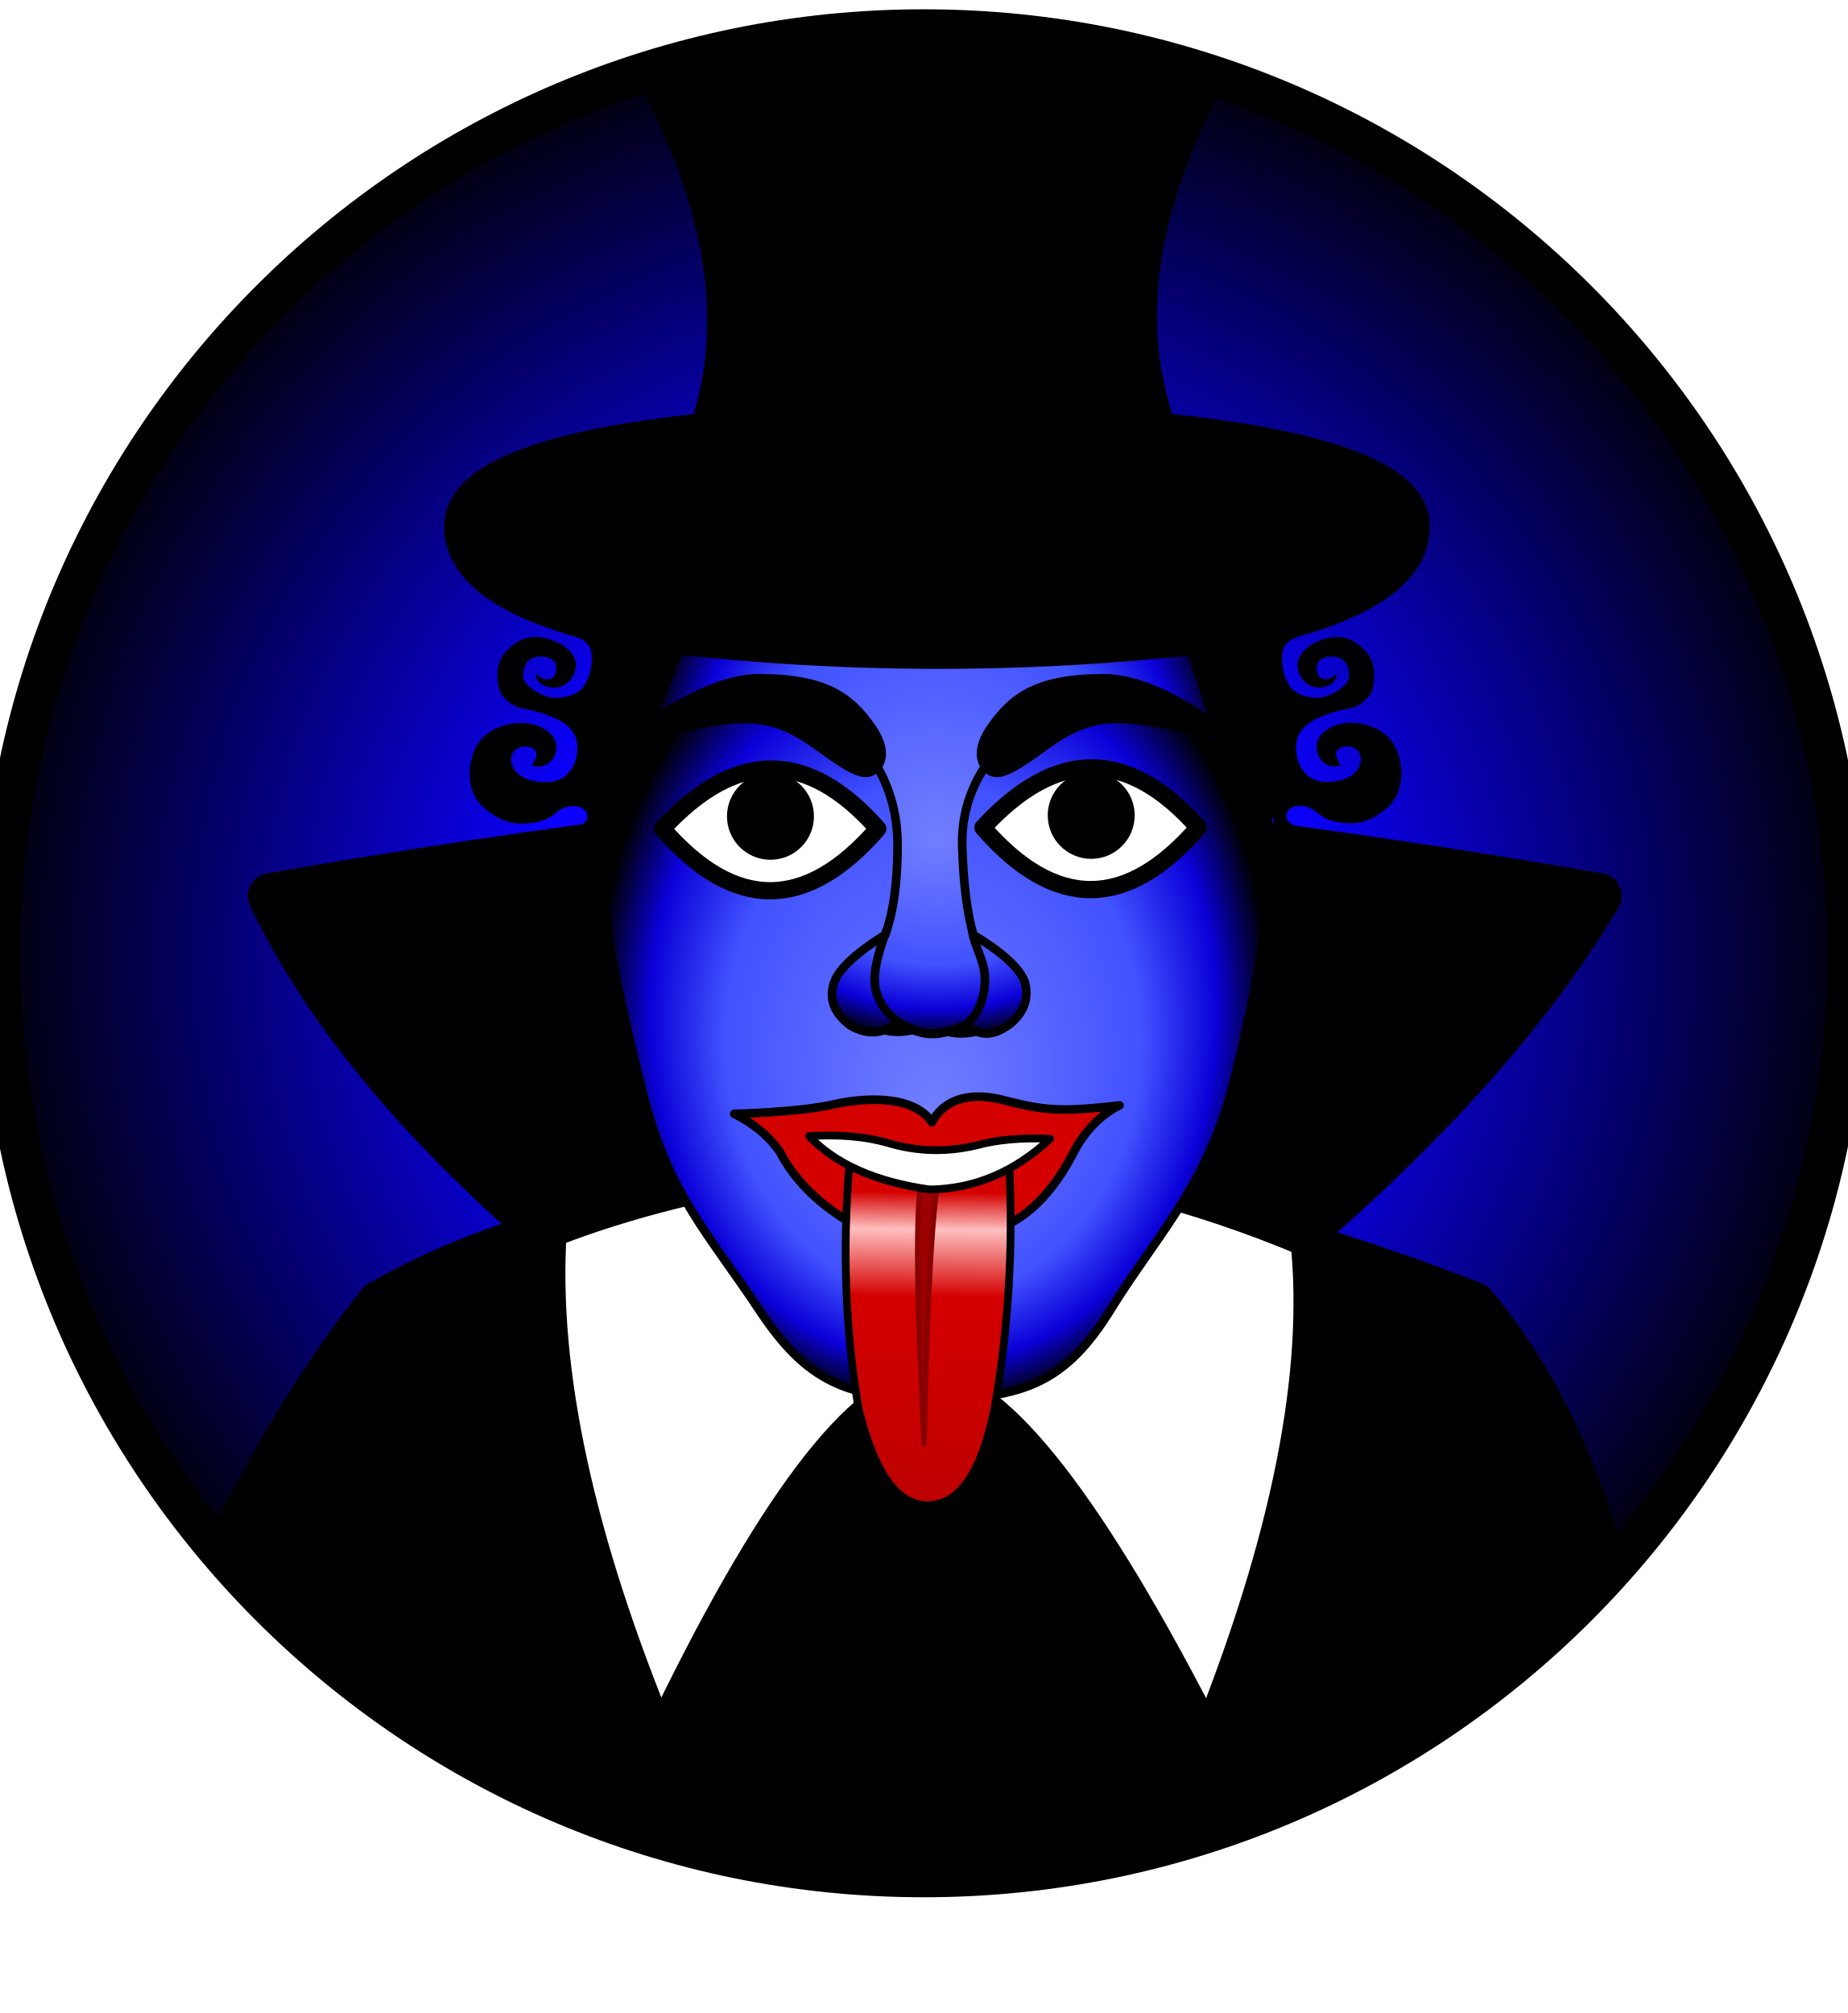
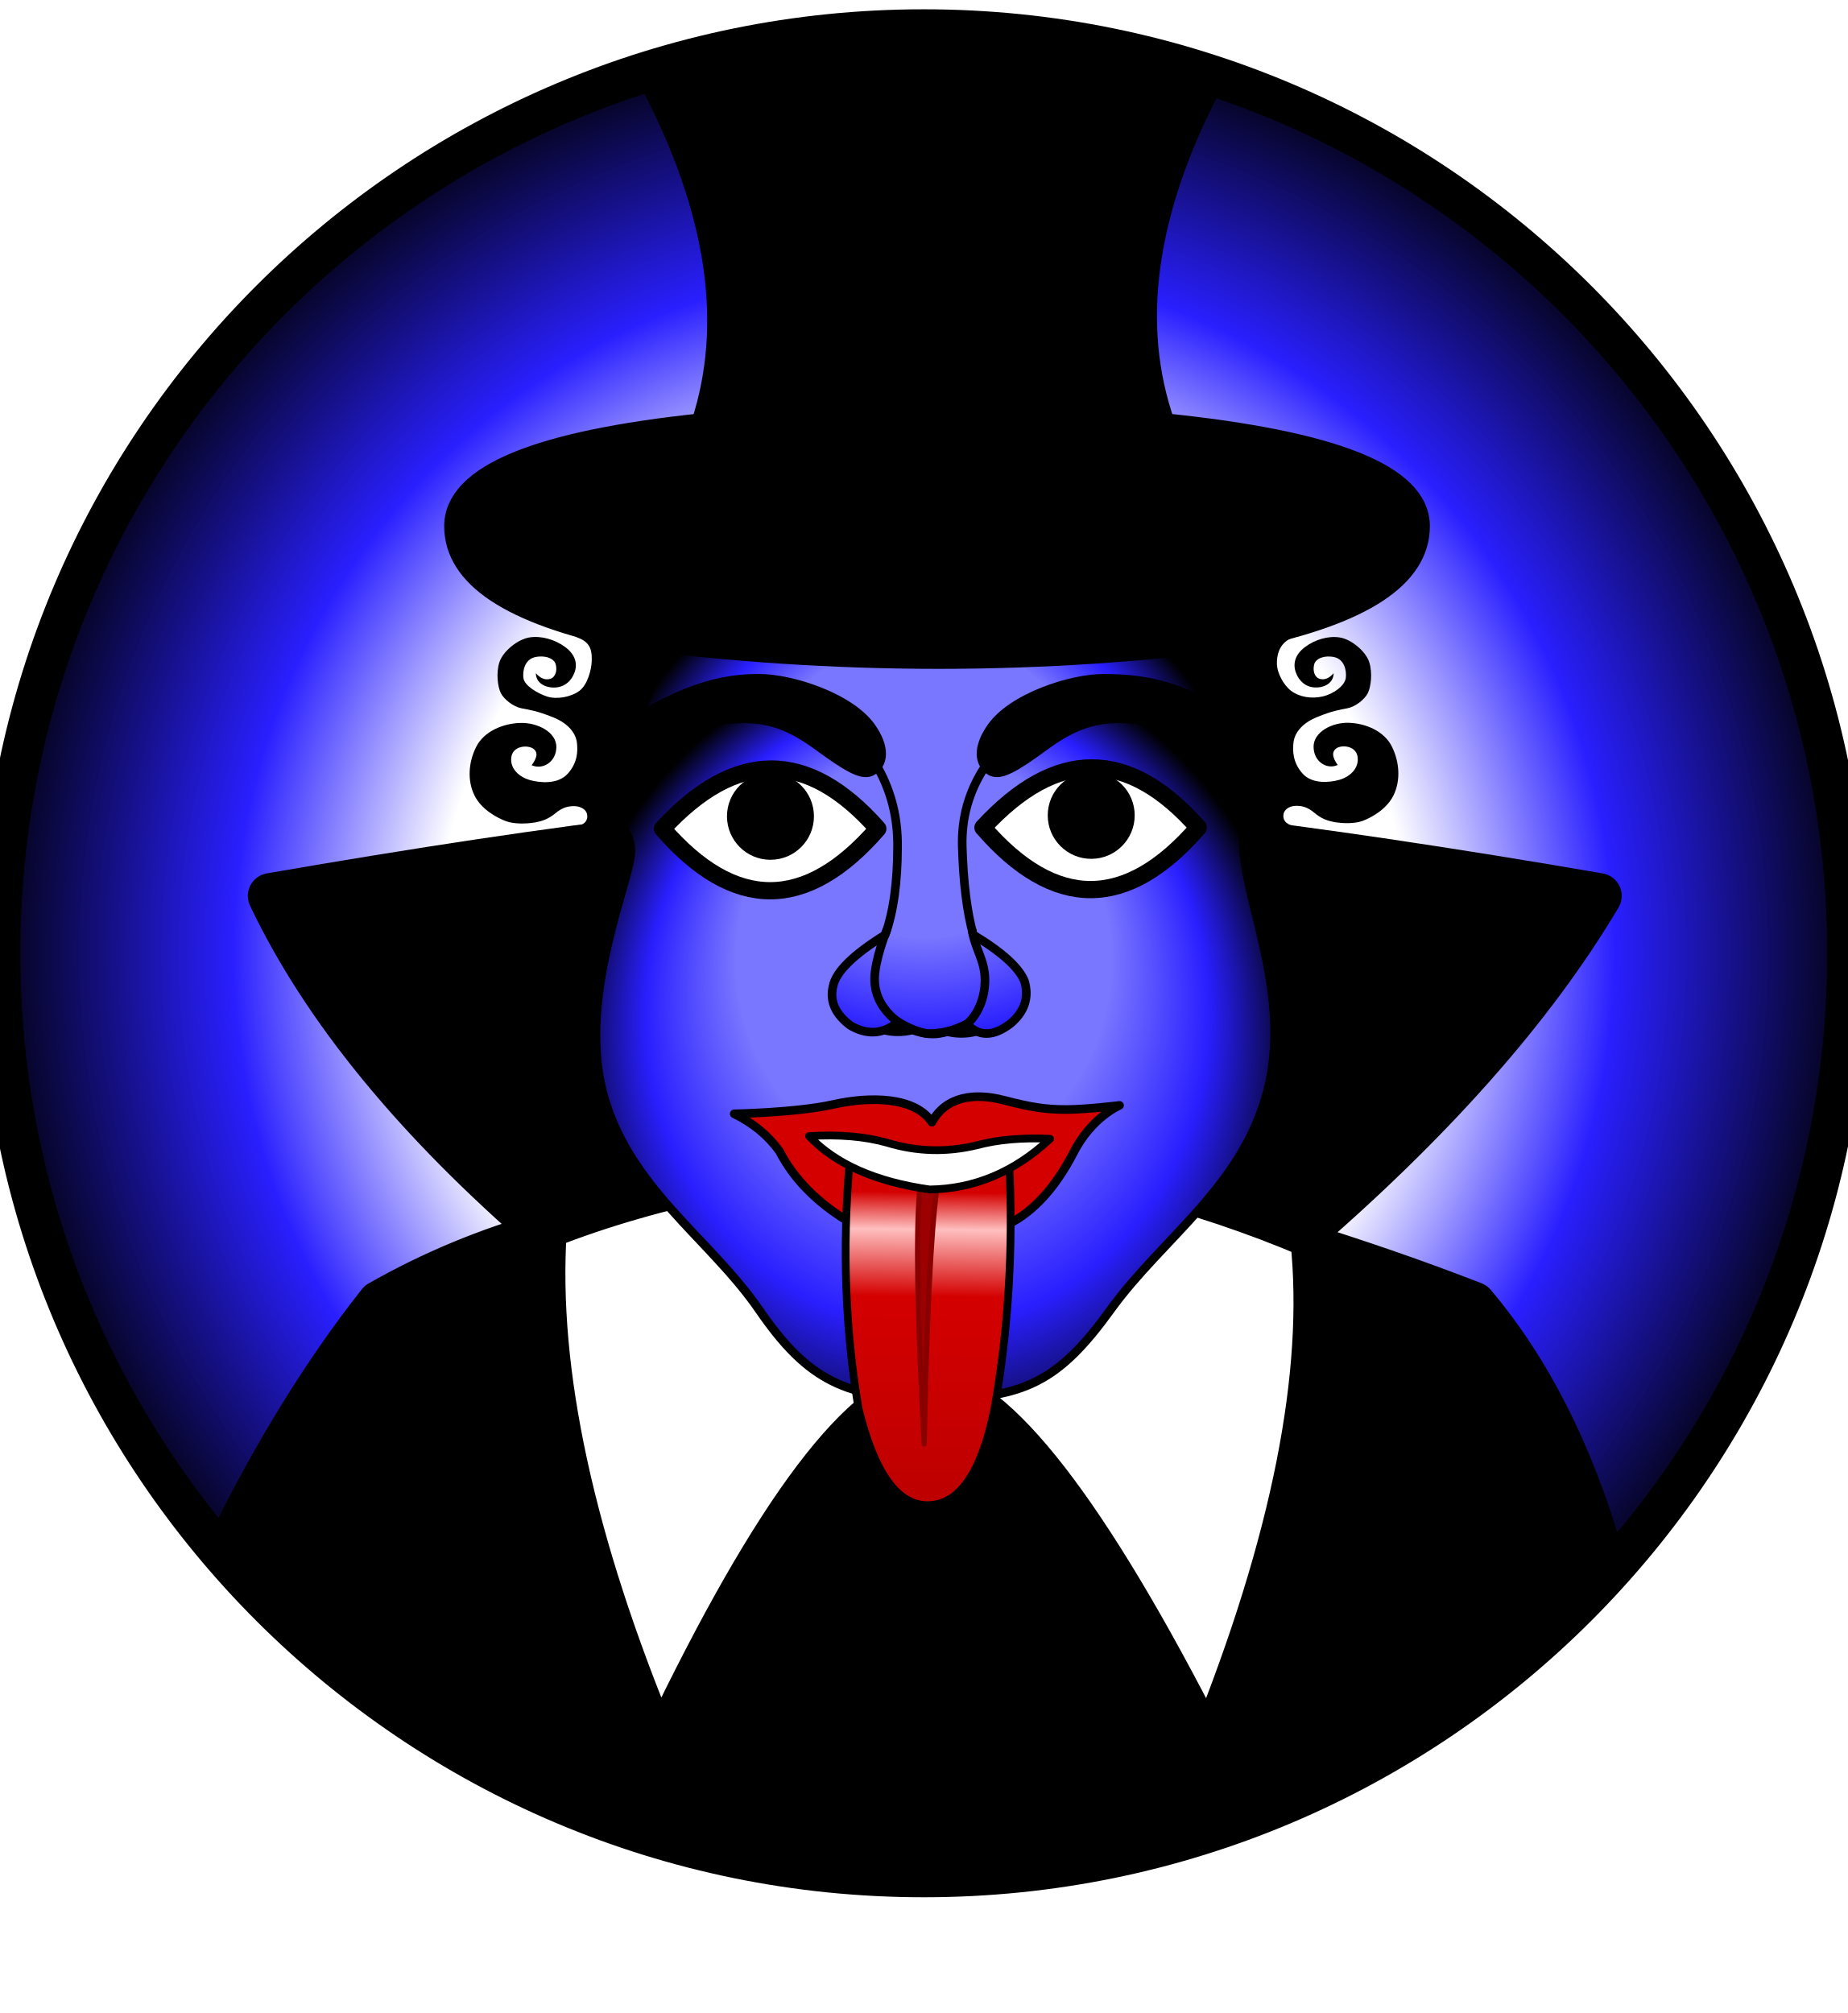
<svg xmlns="http://www.w3.org/2000/svg" width="100%" height="100%" version="1.1" style="stroke-linecap: round; stroke-linejoin: round;" viewBox="-1865.488 -133.194 2143.355 2335.417">
-   <defs id="SvgjsDefs1194">
+   <defs id="SvgjsDefs1727">
    <linearGradient id="SvgjsLinearGradient54467" x1="0" y1="-0.085" x2="-0.007" y2="1.072">
      <stop id="SvgjsStop54468" stop-opacity="1" stop-color="#ce0000" offset="0" />
      <stop id="SvgjsStop54469" stop-opacity="1" stop-color="#d40000" offset="0.145" />
      <stop id="SvgjsStop54470" stop-opacity="1" stop-color="#ffbfbf" offset="0.239" />
      <stop id="SvgjsStop54471" stop-opacity="1" stop-color="#d40000" offset="0.408" />
      <stop id="SvgjsStop54472" stop-opacity="1" stop-color="#ba0000" offset="1" />
    </linearGradient>
-     <radialGradient id="SvgjsRadialGradient64869" spreadMethod="pad" r="0.501" fx="0.496" fy="0.654" cx="0.497" cy="0.509">
-       <stop id="SvgjsStop122794" stop-opacity="1" stop-color="#727fff" offset="0" />
-       <stop id="SvgjsStop122795" stop-opacity="1" stop-color="#4152ff" offset="0.624" />
-       <stop id="SvgjsStop122796" stop-opacity="1" stop-color="#0a00d8" offset="0.847" />
-       <stop id="SvgjsStop122797" stop-opacity="1" stop-color="#000000" offset="1" />
+     <radialGradient id="SvgjsRadialGradient64869" spreadMethod="pad" r="0.545" fx="0.471" fy="0.285" cx="0.491" cy="0.568">
+       <stop id="SvgjsStop64499" stop-opacity="1" stop-color="#7976ff" offset="0.502" />
+       <stop id="SvgjsStop64500" stop-opacity="1" stop-color="#291fff" offset="0.753" />
+       <stop id="SvgjsStop64501" stop-opacity="1" stop-color="#000000" offset="1" />
    </radialGradient>
    <radialGradient id="SvgjsRadialGradient2819" spreadMethod="pad" r="0.521" fx="0.5" fy="0.5" cx="0.5" cy="0.5">
-       <stop id="SvgjsStop35818" stop-opacity="1" stop-color="#0b00fe" offset="0.408" />
-       <stop id="SvgjsStop35819" stop-opacity="1" stop-color="#000000" offset="1" />
+       <stop id="SvgjsStop25718" stop-opacity="1" stop-color="#ffffff" offset="0.514" />
+       <stop id="SvgjsStop25719" stop-opacity="1" stop-color="#291fff" offset="0.729" />
+       <stop id="SvgjsStop25720" stop-opacity="1" stop-color="#000000" offset="1" />
+     </radialGradient>
+     <radialGradient id="SvgjsRadialGradient64068" r="0.523" fx="0.481" fy="0.452" cx="0.481" cy="0.664">
+       <stop id="SvgjsStop64069" stop-opacity="1" stop-color="#7976ff" offset="0.51" />
+       <stop id="SvgjsStop64070" stop-opacity="1" stop-color="#291fff" offset="0.753" />
+       <stop id="SvgjsStop64071" stop-opacity="1" stop-color="#000000" offset="1" />
    </radialGradient>
  </defs>
  <circle id="SvgjsCircle1296" r="1071.678" cx="0" cy="0" style="stroke: rgb(0, 0, 0); stroke-opacity: 1; stroke-width: 47; fill: url(&quot;#SvgjsRadialGradient2819&quot;); fill-opacity: 1;" data-fill="#f2ff29" transform="matrix(1,0,0,1,-793.8103,972.7687)" />
-   <path id="P-16-d84e4b" d="M-1403.909 1836.004C-1483.531 1778.796 -1537.516 1722.225 -1594.372 1651.462C-1545.973 1554.385 -1489.481 1460.622 -1424.895 1378.944Q-1334.668 1327.386 -1230.637 1298.003Q-1458.352 1101.84 -1551.489 906.219Q-1031.61 815.964 -784.351 815.964Q-535.153 815.964 -10.616 906.219Q-126.621 1101.84 -366.756 1307.474Q-255.047 1341.846 -156.309 1380.321C-91.676 1456.912 -42.316 1554.666 -8.23 1673.583C-31.812 1701.099 -103.636 1770.314 -197.388 1840.389Q-780.211 2202.224 -1403.909 1836.004 " style="stroke: rgb(0, 0, 0); stroke-opacity: 1; stroke-width: 53; fill: rgb(0, 0, 0); fill-opacity: 1;" transform="matrix(1,0,0,1,4.547473508864641e-13,1.1368683772161603e-13)" />
+   <path id="P-16-d84e4b" d="M-1403.909 1836.004C-1483.531 1778.796 -1537.516 1722.225 -1594.372 1651.462C-1545.973 1554.385 -1489.481 1460.622 -1424.895 1378.944Q-1334.668 1327.386 -1230.637 1298.003Q-1458.352 1101.84 -1551.489 906.219Q-1031.61 815.964 -784.351 815.964Q-535.153 815.964 -10.616 906.219Q-126.621 1101.84 -366.756 1307.474Q-255.047 1341.846 -156.309 1380.321C-91.676 1456.912 -42.316 1554.666 -8.23 1673.583C-31.812 1701.099 -103.636 1770.314 -197.388 1840.389Q-780.211 2202.224 -1403.909 1836.004 " style="stroke: rgb(0, 0, 0); stroke-opacity: 1; stroke-width: 53; fill: rgb(0, 0, 0); fill-opacity: 1;" transform="matrix(1,0,0,1,0,-9.094947017729282e-13)" />
  <path id="P-58-a80c98" d="M-737.733 1199.286Q-512.044 1223.362 -320.019 1304.962Q-295.334 1537.698 -435.694 1886.669Q-640.225 1483.974 -757.639 1471.277Q-877.537 1479.302 -1071.905 1886.669Q-1216.487 1538.99 -1200.433 1294.349Q-1017.06 1222.121 -737.734 1199.286 " style="stroke: rgb(0, 0, 0); stroke-opacity: 1; stroke-width: 41; fill: rgb(255, 255, 255); fill-opacity: 1;" transform="matrix(1,0,0,1,-28.0271,0.0001220703)" />
-   <path id="P-fa-cb4c35" d="M-786.732 574.885S-1066.378 472.421 -1116.037 615.07S-1166.519 809.621 -1166.519 874.119S-1146.54 1028.601 -1118.307 1140.178S-1040.153 1302.76 -985.049 1386.109S-883.43 1489.721 -780.496 1489.721S-628.341 1469.459 -576.939 1386.109S-465.536 1242.32 -436.7 1130.743S-394.314 938.617 -394.314 874.119S-389.479 757.72 -444.972 614.52 " style="stroke: rgb(0, 0, 0); stroke-opacity: 1; stroke-width: 10; fill: url(&quot;#SvgjsRadialGradient64869&quot;); fill-opacity: 1;" transform="matrix(1,0,0,1,4.547473508864641e-13,1.1368683772161603e-13)" />
-   <ellipse id="E-9f-915f4f" rx="18.31" ry="36.62" cx="0" cy="0" style="stroke: rgb(0, 0, 0); stroke-opacity: 1; stroke-width: 0; fill: rgb(0, 0, 0); fill-opacity: 1;" transform="matrix(5.204170427930421e-18,1,-1,5.204170427930421e-18,-750.0471,1052.388)" />
-   <ellipse id="E-9f-915f4f" rx="18.013" ry="36.025" cx="0" cy="0" style="stroke: rgb(0, 0, 0); stroke-opacity: 1; stroke-width: 0; fill: rgb(0, 0, 0); fill-opacity: 1;" transform="matrix(5.204170427930421e-18,1,-1,5.204170427930421e-18,-823.705,1050.84)" />
-   <path id="P-70-faa7e4" d="M-64.068 4485.216Q5.72 4305.941 38.429 4219.839Q252.105 4175.619 502.327 4227.36Q533.449 4316.361 600.27 4525.852Q492.455 4423.418 400.442 4467.514Q293.179 4533.575 295.769 4631.77Q297.638 4694.989 308.586 4734.364Q358.822 4764.632 368.116 4788.492Q376.224 4816.947 351.424 4837.614Q321.752 4860.053 301.264 4837.886Q275.663 4849.934 260.807 4849.396Q244.189 4849.22 219.909 4836.64Q194.894 4856.29 166.129 4839.652Q139.743 4820 145.821 4794.302Q150.417 4769.104 206.401 4734.364Q220.649 4694.989 220.741 4631.77Q221.529 4533.575 130.304 4467.514Q59.189 4412.541 -64.068 4485.216 " style="stroke: rgb(0, 0, 0); stroke-opacity: 1; stroke-width: 10; fill: url(&quot;#SvgjsRadialGradient64869&quot;); fill-opacity: 1;" data-fill="url(&quot;#SvgjsRadialGradient3744&quot;)" transform="matrix(1,0,0,1,-1044.94,-3783.014)" />
-   <path id="P-2a-bff9dc" d="M816.603 4499.704S913.233 4410.052 992.023 4410.053S1101.118 4432.623 1126.53 4468.796S1134.113 4525.787 1121.201 4529.106S1091.814 4522.966 1058.239 4498.396S995.663 4460.665 942.469 4470.18S848.52 4481.973 816.603 4499.705 " style="stroke: rgb(0, 0, 0); stroke-opacity: 1; stroke-width: 0; fill: rgb(0, 0, 0); fill-opacity: 1;" transform="matrix(1,0,0,1,-1977.091,-3761.343)" />
-   <g id="G-a7-4077c1" transform="matrix(1,0,0,1,2.159435,1.1368683772161603e-13)">
+   <path id="P-fa-cb4c35" d="M-777.79 629.812L-1159.24 612.16S-1175.767 700.995 -1169.34 761.537S-1133.535 822.079 -1133.535 854.328S-1194.918 1020.585 -1166.685 1132.162S-1042.352 1302.76 -985.049 1386.109S-883.43 1489.721 -780.496 1489.721S-637.137 1469.459 -576.939 1386.109S-423.756 1243.739 -394.92 1132.162S-422.9 910.03 -422.9 845.532S-348.345 742.683 -403.838 599.483 " style="stroke: rgb(0, 0, 0); stroke-opacity: 1; stroke-width: 10; fill: url(&quot;#SvgjsRadialGradient64869&quot;); fill-opacity: 1;" transform="matrix(1,0,0,1,0,-1.3642420526593924e-12)" />
+   <ellipse id="E-9f-915f4f" rx="18.31" ry="36.62" cx="0" cy="0" style="stroke: rgb(0, 0, 0); stroke-opacity: 1; stroke-width: 0; fill: rgb(0, 0, 0); fill-opacity: 1;" transform="matrix(5.20417042793042e-18,1,-1,5.20417042793042e-18,-750.0471,1052.388)" />
+   <ellipse id="E-9f-915f4f" rx="18.013" ry="36.025" cx="0" cy="0" style="stroke: rgb(0, 0, 0); stroke-opacity: 1; stroke-width: 0; fill: rgb(0, 0, 0); fill-opacity: 1;" transform="matrix(5.20417042793042e-18,1,-1,5.20417042793042e-18,-823.705,1050.84)" />
+   <path id="P-70-faa7e4" d="M-89.385 4507.333Q-19.598 4328.058 38.429 4219.839Q252.105 4175.619 502.327 4227.36Q552.871 4305.795 619.691 4515.287Q511.876 4412.852 400.442 4467.514Q293.179 4533.575 295.769 4631.77Q297.638 4694.989 308.586 4734.364Q358.822 4764.632 368.116 4788.492Q376.224 4816.947 351.424 4837.614Q321.752 4860.053 301.264 4837.886Q275.663 4849.934 260.807 4849.396Q244.189 4849.22 219.909 4836.64Q194.894 4856.29 166.129 4839.652Q139.743 4820 145.821 4794.302Q150.417 4769.104 206.401 4734.364Q220.649 4694.989 220.741 4631.77Q221.529 4533.575 130.304 4467.514Q33.872 4434.658 -89.385 4507.333 " style="stroke: rgb(0, 0, 0); stroke-opacity: 1; stroke-width: 10; fill: url(&quot;#SvgjsRadialGradient64068&quot;); fill-opacity: 1;" data-fill="url(&quot;#SvgjsRadialGradient3744&quot;)" transform="matrix(1,0,0,1,-1044.94,-3783.014)" />
+   <path id="P-2a-bff9dc" d="M816.603 4499.704S830.91 4464.001 874.765 4441.588S952.628 4410.052 992.023 4410.053S1101.118 4432.623 1126.53 4468.796S1134.113 4525.787 1121.201 4529.106S1091.814 4522.966 1058.239 4498.396S995.663 4460.665 942.469 4470.18S865.109 4485.29 816.603 4499.705 " style="stroke: rgb(0, 0, 0); stroke-opacity: 1; stroke-width: 0; fill: rgb(0, 0, 0); fill-opacity: 1;" transform="matrix(1,0,0,1,-1977.091,-3761.343)" />
+   <g id="G-a7-4077c1" transform="matrix(1,0,0,1,2.159435,-1.8189894035458565e-12)">
    <path id="P-7f-fb1aec" d="M350.861 4622.1Q478.473 4483.628 600.654 4622.1Q475.757 4766.002 350.861 4622.1 " style="stroke: rgb(0, 0, 0); stroke-opacity: 1; stroke-width: 20; fill: rgb(255, 255, 255); fill-opacity: 1;" transform="matrix(1,0,0,1,-1449.949,-3793.848)" />
    <circle id="C-47-b7c96b" r="50.446" cx="0" cy="0" style="stroke: rgb(0, 0, 0); stroke-opacity: 1; stroke-width: 0; fill: rgb(0, 0, 0); fill-opacity: 1;" transform="matrix(1,0,0,1,-973.8147,813.86)" />
  </g>
-   <g id="G-23-042f56" transform="matrix(1,0,0,1,-8.637722,1.1368683772161603e-13)">
+   <g id="G-23-042f56" transform="matrix(1,0,0,1,-8.637722,-1.8189894035458565e-12)">
    <path id="P-7f-fb1aec" d="M350.861 4622.1Q478.473 4483.628 600.654 4622.1Q475.757 4766.002 350.861 4622.1 " style="stroke: rgb(0, 0, 0); stroke-opacity: 1; stroke-width: 20; fill: rgb(255, 255, 255); fill-opacity: 1;" transform="matrix(1,0,0,1,-1067.361,-3795.181)" />
    <circle id="C-47-b7c96b" r="50.446" cx="0" cy="0" style="stroke: rgb(0, 0, 0); stroke-opacity: 1; stroke-width: 0; fill: rgb(0, 0, 0); fill-opacity: 1;" transform="matrix(1,0,0,1,-590.9041,812.7618)" />
  </g>
-   <path id="P-2a-bff9dc" d="M1139.418 4499.704S1042.788 4410.052 963.999 4410.053S854.904 4432.623 829.491 4468.796S821.909 4525.787 834.821 4529.106S864.208 4522.966 897.783 4498.396S960.358 4460.665 1013.552 4470.18S1107.502 4481.973 1139.418 4499.705 " style="stroke: rgb(0, 0, 0); stroke-opacity: 1; stroke-width: 0; fill: rgb(0, 0, 0); fill-opacity: 1;" transform="matrix(1,0,0,1,-1548.965,-3761.343)" />
-   <path id="P-22-322853" d="M-836.747 945.737S-850.736 980.222 -850.856 1002.526S-838.24 1040.07 -829.119 1048.059S-798.636 1066.01 -786.875 1066.01S-750.137 1061.604 -740.983 1052.397S-722.707 1026.013 -722.793 1003.452S-734.695 966.64 -737.697 946.102 " style="stroke: rgb(0, 0, 0); stroke-opacity: 1; stroke-width: 10; fill: rgb(0, 0, 0); fill-opacity: 0;" transform="matrix(1,0,0,1,4.547473508864641e-13,1.1368683772161603e-13)" />
+   <path id="P-2a-bff9dc" d="M1139.418 4499.704S1130.876 4465.65 1087.021 4440.752S1003.394 4410.052 963.999 4410.053S854.904 4432.623 829.491 4468.796S821.909 4525.787 834.821 4529.106S864.208 4522.966 897.783 4498.396S960.358 4460.665 1013.552 4470.18S1076.843 4481.143 1124.503 4497.219 " style="stroke: rgb(0, 0, 0); stroke-opacity: 1; stroke-width: 0; fill: rgb(0, 0, 0); fill-opacity: 1;" transform="matrix(1,0,0,1,-1548.965,-3761.343)" />
+   <path id="P-22-322853" d="M-836.747 945.737S-850.736 980.222 -850.856 1002.526S-838.24 1040.07 -829.119 1048.059S-798.636 1066.01 -786.875 1066.01S-750.137 1061.604 -740.983 1052.397S-722.707 1026.013 -722.793 1003.452S-734.695 966.64 -737.697 946.102 " style="stroke: rgb(0, 0, 0); stroke-opacity: 1; stroke-width: 10; fill: rgb(0, 0, 0); fill-opacity: 0;" transform="matrix(1,0,0,1,0,-1.8189894035458565e-12)" />
  <path id="P-82-d81839" d="M1003.94 4929.946S1076.521 4928.615 1119.011 4919.047C1161.501 4909.479 1213.886 4910.096 1233.263 4939.728C1249.484 4909.403 1283.061 4905.362 1316.385 4914.04S1366.005 4924.963 1389.153 4924.963S1450.985 4920.178 1450.985 4920.178S1418.192 4933.682 1396.972 4976.121Q1366.018 5035.41 1322.65 5057.672Q1267.653 5079 1223.749 5080.641Q1186.501 5077.649 1136.282 5054.743Q1081.145 5021.323 1056.358 4973.137Q1036.504 4945.834 1003.94 4929.946 " style="stroke: rgb(0, 0, 0); stroke-opacity: 1; stroke-width: 10; fill: rgb(212, 0, 0); fill-opacity: 1;" transform="matrix(1,0,0,1,-2017.667,-3770.919)" />
-   <path id="P-9f-217f26" d="M-879.975 1216.218Q-879.975 1216.218 -694.681 1216.218Q-687.342 1363.06 -711.816 1501.436Q-734.345 1613.062 -789.502 1613.062Q-841.988 1613.062 -869.403 1501.436Q-892.609 1364.841 -879.975 1216.218 " style="stroke: rgb(0, 0, 0); stroke-opacity: 1; stroke-width: 9; fill: url(&quot;#SvgjsLinearGradient54467&quot;); fill-opacity: 1;" data-fill="#d40000" transform="matrix(1,0,0,1,4.547473508864641e-13,1.1368683772161603e-13)" />
-   <path id="P-4c-a47e26" d="M-778.889 1247.546Q-789.043 1325.167 -793.271 1542.095Q-805.283 1323.024 -798.608 1248.246 " style="stroke: rgb(136, 0, 0); stroke-opacity: 1; stroke-width: 6; fill: rgb(156, 0, 0); fill-opacity: 1;" transform="matrix(1,0,0,1,4.547473508864641e-13,-3.410605131648481e-13)" />
+   <path id="P-9f-217f26" d="M-879.975 1216.218Q-879.975 1216.218 -694.681 1216.218Q-687.342 1363.06 -711.816 1501.436Q-734.345 1613.062 -789.502 1613.062Q-841.988 1613.062 -869.403 1501.436Q-892.609 1364.841 -879.975 1216.218 " style="stroke: rgb(0, 0, 0); stroke-opacity: 1; stroke-width: 9; fill: url(&quot;#SvgjsLinearGradient54467&quot;); fill-opacity: 1;" data-fill="#d40000" transform="matrix(1,0,0,1,0,-2.2737367544323206e-12)" />
+   <path id="P-4c-a47e26" d="M-778.889 1247.546Q-789.043 1325.167 -793.271 1542.095Q-805.283 1323.024 -798.608 1248.246 " style="stroke: rgb(136, 0, 0); stroke-opacity: 1; stroke-width: 6; fill: rgb(156, 0, 0); fill-opacity: 1;" transform="matrix(1,0,0,1,9.094947017729282e-13,-2.7284841053187847e-12)" />
  <path id="P-76-a077b6" d="M159.565 4922.86Q211.78 4919.623 250.464 4930.607Q301.575 4946.141 354.05 4933.519Q390.62 4923.676 439.249 4925.988Q377.204 4983.774 299.454 4984.768Q205.606 4971.475 159.565 4922.86 " style="stroke: rgb(0, 0, 0); stroke-opacity: 1; stroke-width: 9; fill: rgb(255, 255, 255); fill-opacity: 1;" transform="matrix(1,0,0,1,-1086.473,-3737.966)" />
-   <path id="P-5b-4ce967" d="M-1211.987 569.459S-1215.507 586.573 -1230.259 592.478S-1244.957 609.987 -1244.653 619.462S-1239.994 646.469 -1230.596 653.556S-1205.024 663.743 -1193.929 660.001S-1168.391 647.305 -1167.236 638.685S-1168.957 617.135 -1180.238 614.499S-1202.087 615.715 -1203.917 622.9S-1203.606 637.846 -1197.464 639.615S-1186.071 638.432 -1181.363 633.102C-1181.405 644.732 -1192.498 650.136 -1203.147 649.612S-1221.698 642.154 -1225.265 631.963S-1225.922 611.231 -1214.449 602.644S-1187.643 589.486 -1174.194 591.608S-1144.091 607.645 -1140.054 620.193S-1138.072 648.884 -1141.636 656.087S-1155.642 671.81 -1165.243 673.716S-1182.079 676.487 -1200.468 683.904S-1226.669 703.089 -1227.881 713.257S-1228.644 736.665 -1217.535 749.314S-1185.959 760.007 -1174.602 756.751S-1151.701 744.054 -1153.503 730.33S-1172.399 716.01 -1178.39 720.402S-1182.475 731.339 -1176.581 739.58C-1189.155 745.183 -1204.29 735.943 -1204.597 718.713S-1183.481 690.002 -1163.685 690.61S-1122.605 700.365 -1113.767 718.148S-1103.464 757.068 -1111.602 774.236S-1138.517 800.995 -1147.806 804.445S-1171.262 807.413 -1180.464 805.768S-1196.324 801.221 -1203.654 795.057S-1216.8 787.093 -1223.938 786.919S-1238.092 790.023 -1239.394 796.227S-1237.771 808.08 -1227.161 810.67S-1243.847 822.287 -1251.147 813.615S-1273.32 699.136 -1319.073 606.74 " style="stroke: rgb(250, 0, 0); stroke-opacity: 1; stroke-width: 0; fill: rgb(0, 0, 0); fill-opacity: 1;" transform="matrix(1,0,0,1,866.5641,14.77081)" />
-   <path id="P-5b-4ce967" d="M-1251.174 569.459S-1247.572 586.612 -1232.478 592.53S-1217.44 610.079 -1217.751 619.575S-1222.518 646.644 -1232.134 653.747S-1258.298 663.957 -1269.649 660.206S-1295.779 647.482 -1296.96 638.842S-1295.199 617.243 -1283.657 614.601S-1261.303 615.82 -1259.43 623.022S-1259.749 638.001 -1266.032 639.774S-1277.69 638.588 -1282.507 633.246C-1282.464 644.903 -1271.114 650.319 -1260.218 649.794S-1241.237 642.319 -1237.588 632.105S-1236.916 611.326 -1248.655 602.719S-1276.082 589.531 -1289.841 591.658S-1320.642 607.731 -1324.772 620.308S-1326.8 649.064 -1323.153 656.284S-1308.823 672.042 -1298.999 673.953S-1281.774 676.73 -1262.959 684.164S-1236.151 703.391 -1234.911 713.583S-1234.131 737.044 -1245.498 749.722S-1277.804 760.439 -1289.424 757.175S-1312.855 744.45 -1311.011 730.695S-1291.678 716.342 -1285.548 720.744S-1281.369 731.706 -1287.399 739.965C-1274.534 745.581 -1259.049 736.321 -1258.735 719.051S-1280.339 690.275 -1300.594 690.884S-1342.624 700.661 -1351.668 718.485S-1362.208 757.493 -1353.882 774.7S-1326.344 801.52 -1316.84 804.978S-1292.841 807.953 -1283.427 806.304S-1267.199 801.747 -1259.7 795.569S-1246.249 787.587 -1238.946 787.412S-1224.464 790.523 -1223.132 796.741S-1224.792 808.621 -1235.648 811.217S-1218.576 822.86 -1211.107 814.169S-1197.45 697.13 -1144.851 602.746 " style="stroke: rgb(250, 0, 0); stroke-opacity: 1; stroke-width: 0; fill: rgb(0, 0, 0); fill-opacity: 1;" transform="matrix(1,0,0,1,38.69983,14.64972)" />
-   <path id="SvgjsPath2750" d="M-1142.92 617.216Q-774.887 665.644 -414.727 617.216Q-219.175 576.46 -219.175 488.377Q-219.175 400.109 -514.775 369.909Q-575.559 196.661 -460.347 -23.53Q-786.861 -122.052 -1109.099 -23.53Q-994.647 196.661 -1051.297 369.909Q-1337.675 400.109 -1337.675 488.377Q-1337.675 576.46 -1142.92 617.216 " style="stroke: rgb(0, 0, 0); stroke-opacity: 1; stroke-width: 25; fill: rgb(0, 0, 0); fill-opacity: 1;" data-fill="#000000" transform="matrix(1,0,0,1,-1.3642420526593924e-12,-11.14154)" />
+   <path id="P-5b-4ce967" d="M-1211.987 569.459S-1215.507 586.573 -1230.259 592.478S-1247.446 613.305 -1247.142 622.78S-1239.994 646.469 -1230.596 653.556S-1207.098 663.121 -1193.929 660.001S-1168.391 647.305 -1167.236 638.685S-1168.957 617.135 -1180.238 614.499S-1202.087 615.715 -1203.917 622.9S-1203.606 637.846 -1197.464 639.615S-1186.071 638.432 -1181.363 633.102C-1181.405 644.732 -1192.498 650.136 -1203.147 649.612S-1221.698 642.154 -1225.265 631.963S-1225.922 611.231 -1214.449 602.644S-1187.643 589.486 -1174.194 591.608S-1144.091 607.645 -1140.054 620.193S-1138.072 648.884 -1141.636 656.087S-1155.642 671.81 -1165.243 673.716S-1182.079 676.487 -1200.468 683.904S-1226.669 703.089 -1227.881 713.257S-1228.644 736.665 -1217.535 749.314S-1185.959 760.007 -1174.602 756.751S-1151.701 744.054 -1153.503 730.33S-1172.745 716.01 -1178.39 720.402S-1182.475 731.339 -1176.581 739.58C-1189.155 745.183 -1204.29 735.943 -1204.597 718.713S-1183.481 690.002 -1163.685 690.61S-1122.605 700.365 -1113.767 718.148S-1103.464 757.068 -1111.602 774.236S-1138.517 800.995 -1147.806 804.445S-1171.262 807.413 -1180.464 805.768S-1196.324 801.221 -1203.654 795.057S-1216.8 787.093 -1223.938 786.919S-1238.092 790.023 -1239.394 796.227S-1237.771 808.08 -1227.161 810.67S-1317.449 905.695 -1282.643 803.471S-1276.084 677.019 -1319.073 606.74 " style="stroke: rgb(250, 0, 0); stroke-opacity: 1; stroke-width: 0; fill: rgb(0, 0, 0); fill-opacity: 1;" transform="matrix(1,0,0,1,863.0287,14.77081)" />
+   <path id="P-5b-4ce967" d="M-1251.174 569.459S-1247.572 586.612 -1232.478 592.53S-1217.44 610.079 -1217.751 619.575S-1222.518 646.644 -1232.134 653.747S-1258.298 663.957 -1269.649 660.206S-1295.779 647.482 -1296.96 638.842S-1295.199 617.243 -1283.657 614.601S-1261.303 615.82 -1259.43 623.022S-1259.749 638.001 -1266.032 639.774S-1277.69 638.588 -1282.507 633.246C-1282.464 644.903 -1271.114 650.319 -1260.218 649.794S-1241.237 642.319 -1237.588 632.105S-1236.916 611.326 -1248.655 602.719S-1276.082 589.531 -1289.841 591.658S-1320.642 607.731 -1324.772 620.308S-1326.8 649.064 -1323.153 656.284S-1308.823 672.042 -1298.999 673.953S-1281.774 676.73 -1262.959 684.164S-1236.151 703.391 -1234.911 713.583S-1234.131 737.044 -1245.498 749.722S-1277.804 760.439 -1289.424 757.175S-1312.855 744.45 -1311.011 730.695S-1291.678 716.342 -1285.548 720.744S-1281.369 731.706 -1287.399 739.965C-1274.534 745.581 -1259.049 736.321 -1258.735 719.051S-1280.339 690.275 -1300.594 690.884S-1342.624 700.661 -1351.668 718.485S-1362.208 757.493 -1353.882 774.7S-1326.344 801.52 -1316.84 804.978S-1292.841 807.953 -1283.427 806.304S-1267.199 801.747 -1259.7 795.569S-1246.249 787.587 -1238.946 787.412S-1224.464 790.523 -1223.132 796.741S-1224.792 808.621 -1235.648 811.217S-1151.077 905.895 -1182.109 797.492S-1185.27 701.729 -1124.727 601.907 " style="stroke: rgb(250, 0, 0); stroke-opacity: 1; stroke-width: 0; fill: rgb(0, 0, 0); fill-opacity: 1;" transform="matrix(1,0,0,1,38.69983,14.64972)" />
+   <path id="SvgjsPath2750" d="M-1142.92 617.216Q-774.887 665.644 -414.727 617.216Q-219.175 576.46 -219.175 488.377Q-219.175 400.109 -514.775 369.909Q-575.559 196.661 -460.347 -23.53Q-786.861 -122.052 -1109.099 -23.53Q-994.647 196.661 -1051.297 369.909Q-1337.675 400.109 -1337.675 488.377Q-1337.675 576.46 -1142.92 617.216 " style="stroke: rgb(0, 0, 0); stroke-opacity: 1; stroke-width: 25; fill: rgb(0, 0, 0); fill-opacity: 1;" data-fill="#000000" transform="matrix(1,0,0,1,-1.8189894035458565e-12,-11.14154)" />
</svg>
